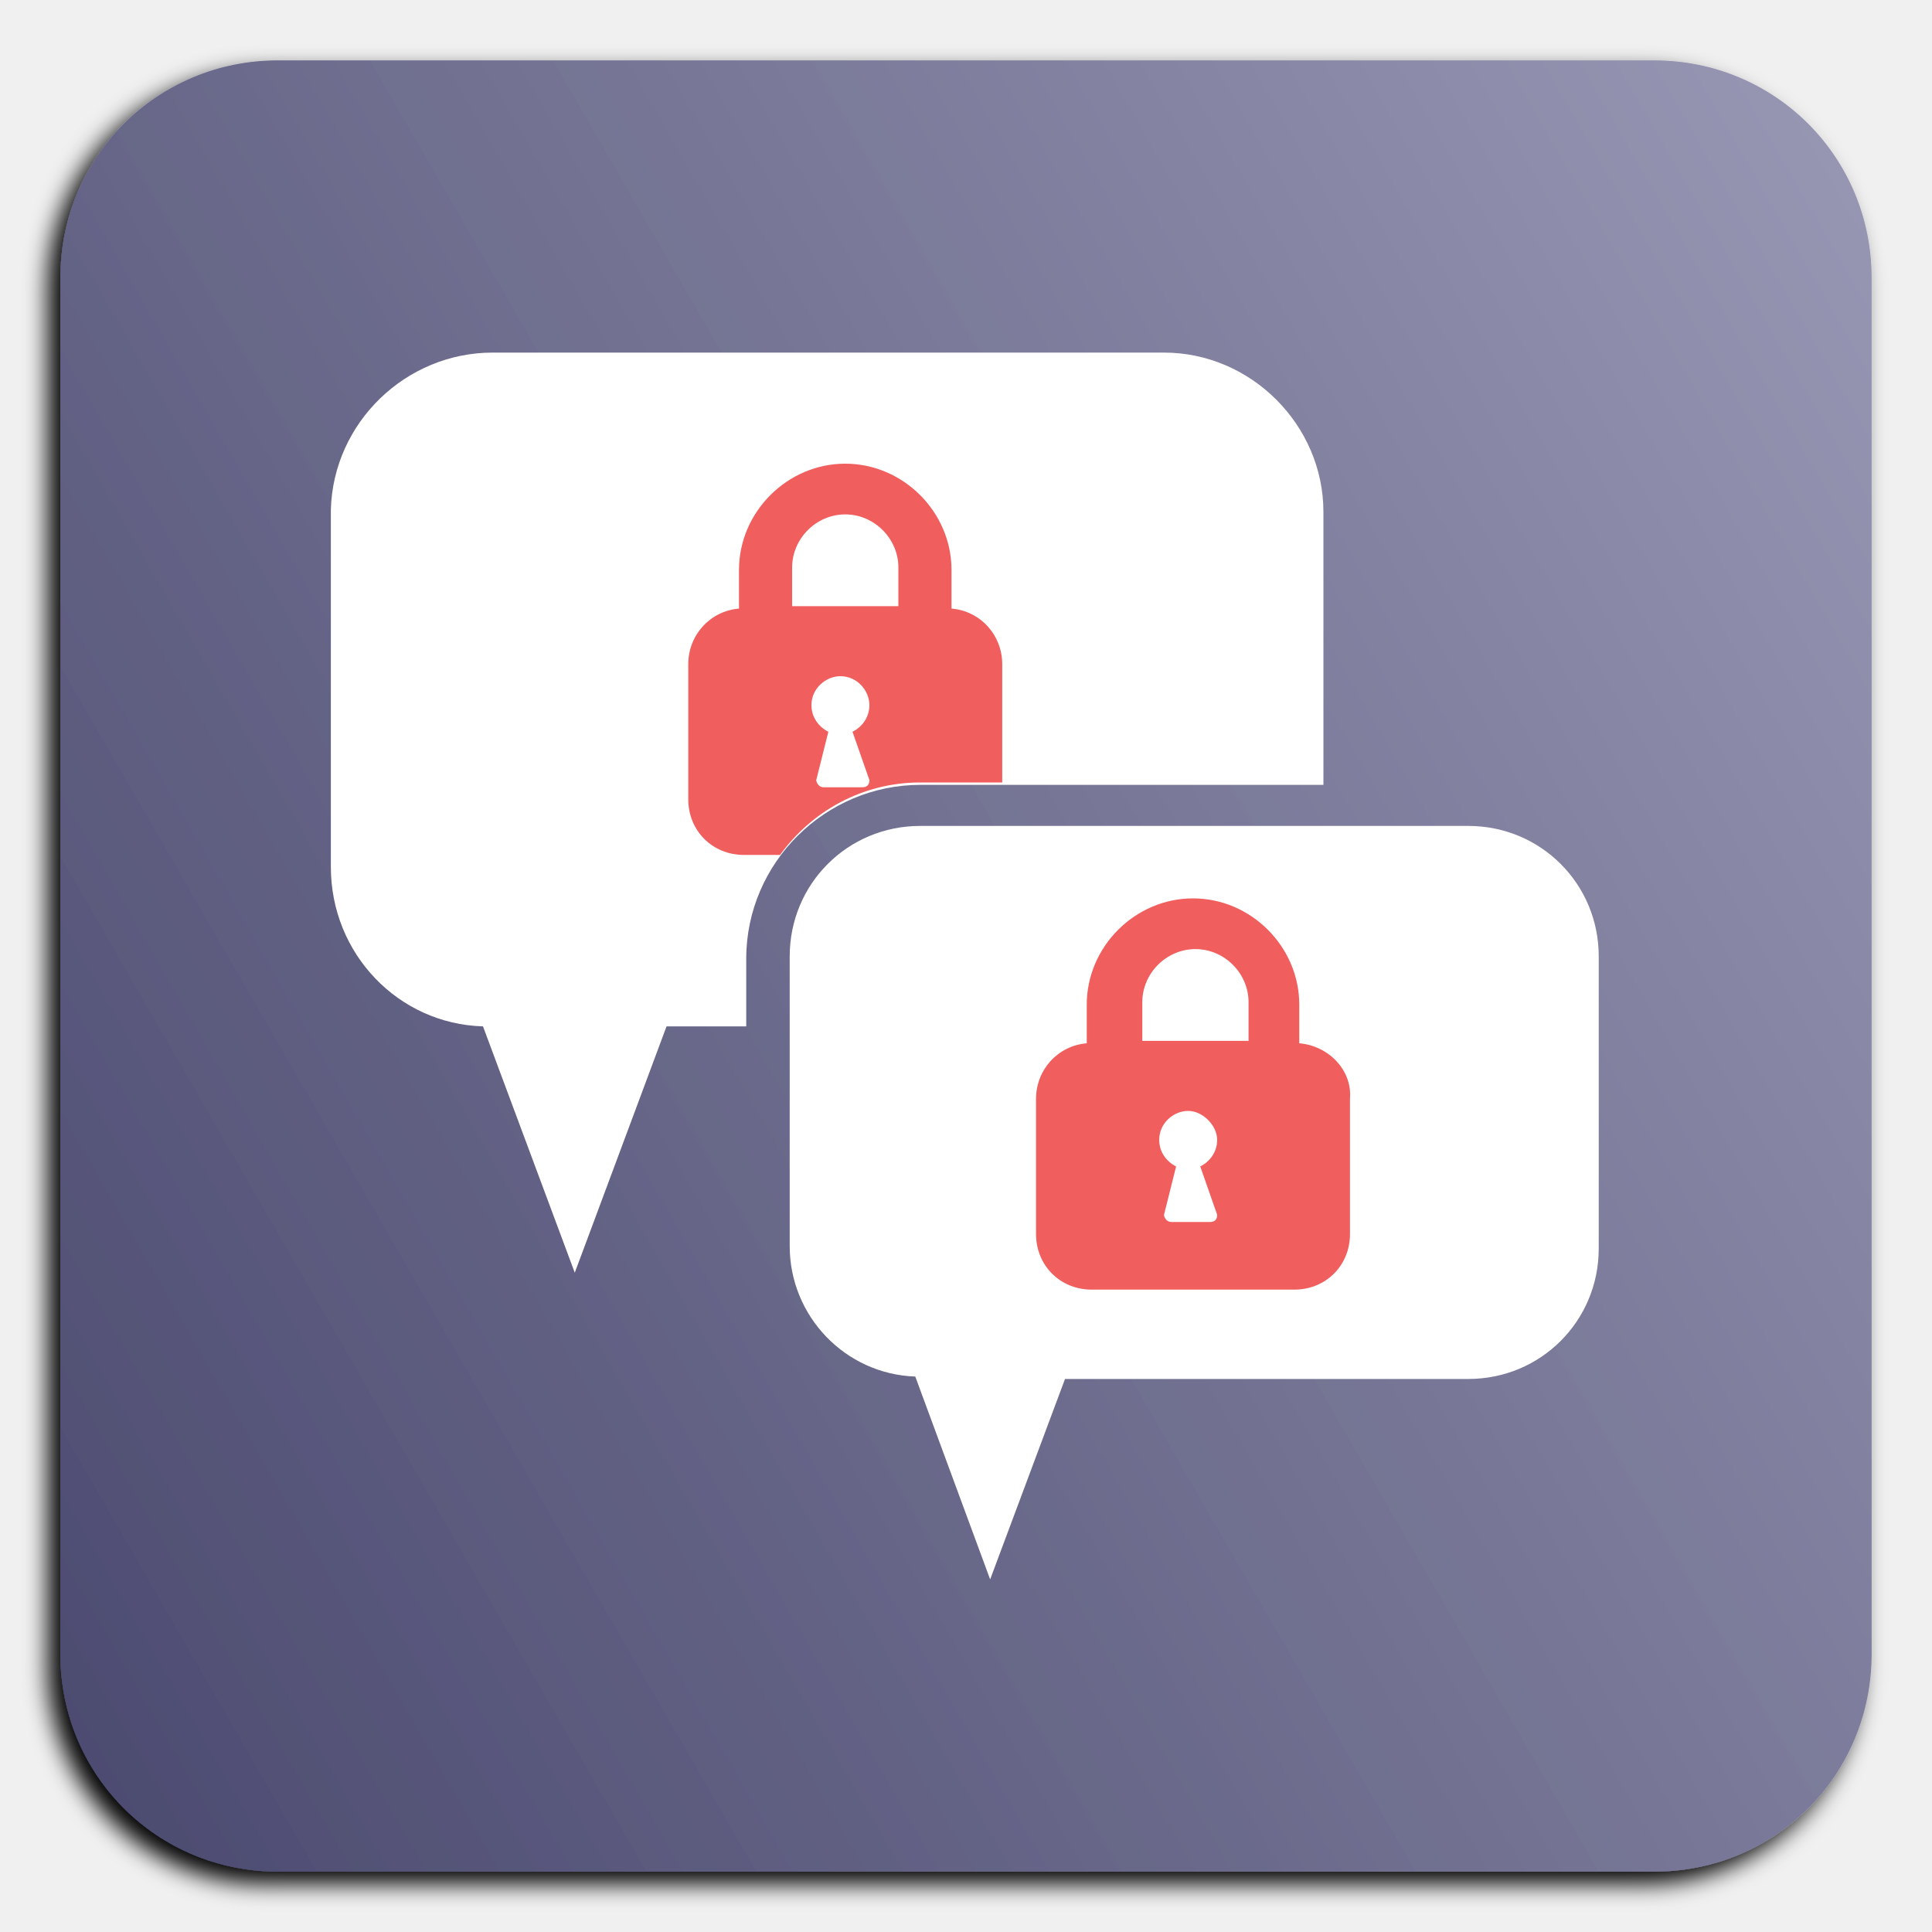
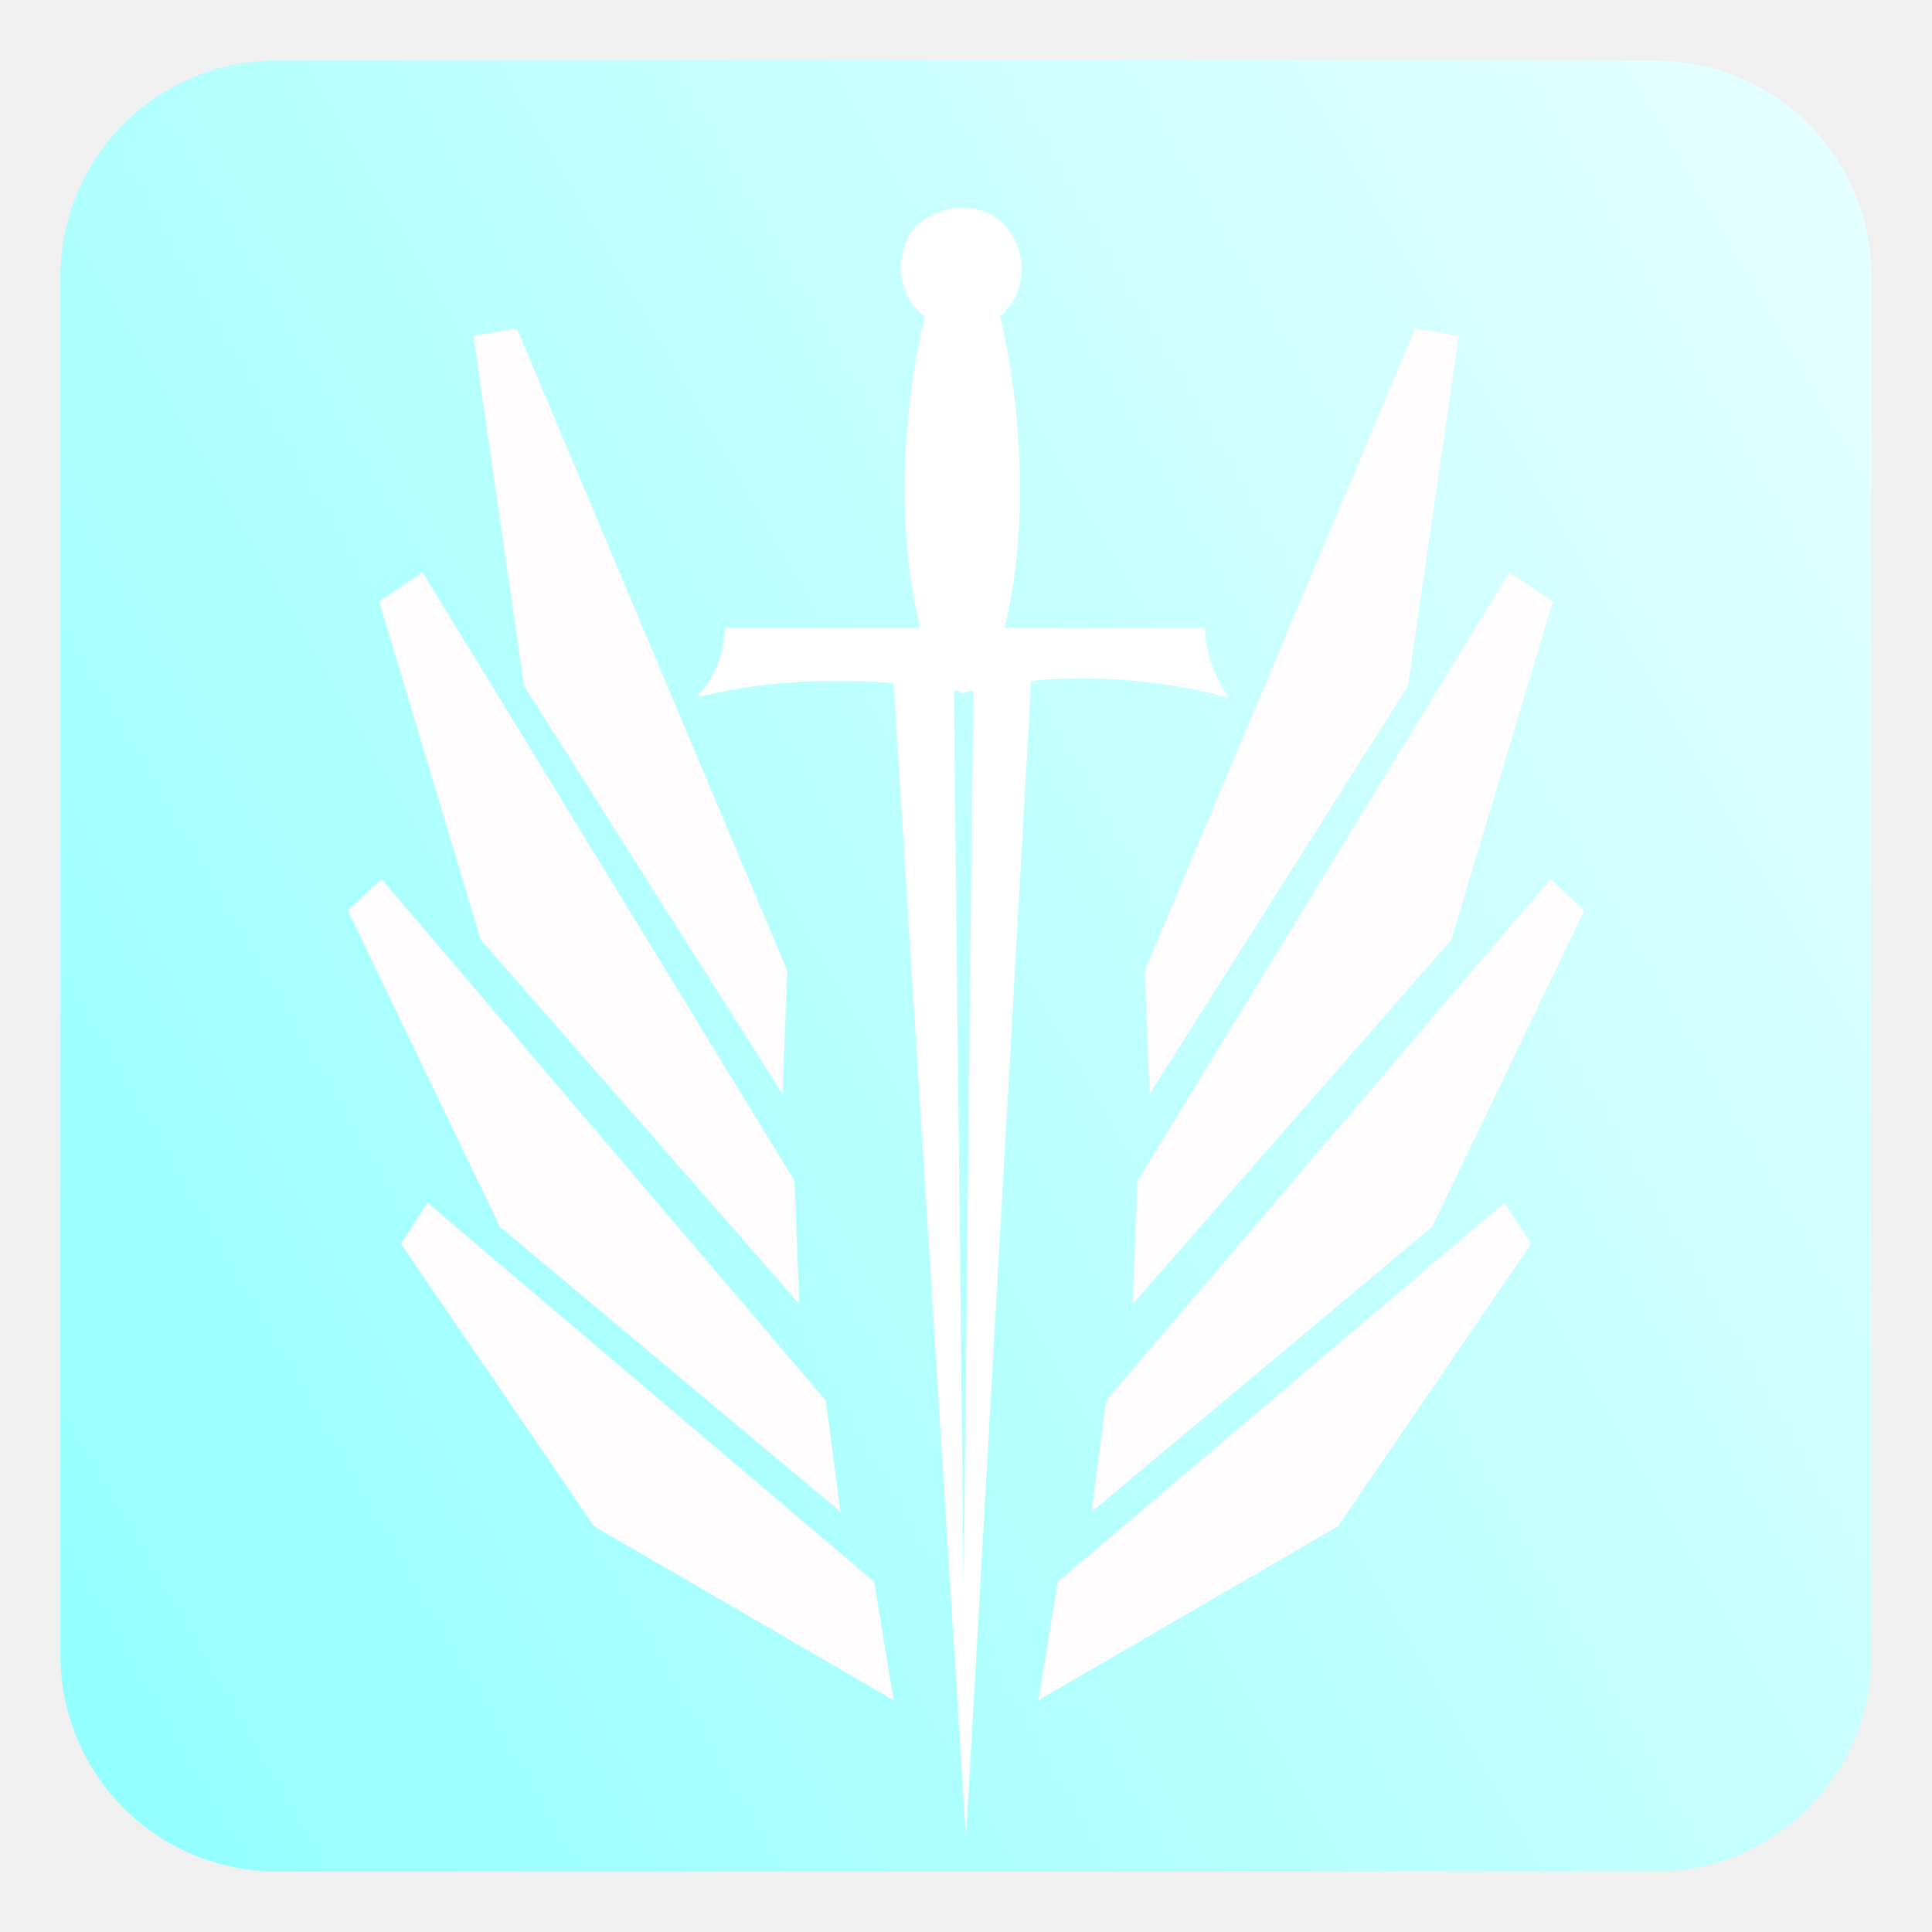
<svg xmlns="http://www.w3.org/2000/svg" version="1.1" id="Layer_1" x="0px" y="0px" viewBox="0 0 80 80" style="enable-background:new 0 0 80 80;" xml:space="preserve">
  <style type="text/css">
- 	.st0{fill:url(#SVGID_1_);}
- 	.st1{fill-rule:evenodd;clip-rule:evenodd;fill:#FFFFFF;}
- 	.st2{fill:#F05E5D;}
- </style>
-   <defs>
-     <filter id="f3" x="-0.1" y="-0.1" width="200%" height="200%">
-       <feDropShadow dx="-0.5" dy="0.5" stdDeviation="0.5" flood-color="#000" flood-opacity="1" />
-     </filter>
-   </defs>
-   <linearGradient id="SVGID_1_" gradientUnits="userSpaceOnUse" x1="-1.511" y1="63.967" x2="81.511" y2="16.033">
-     <stop offset="0" style="stop-color:#4d4c71" />
-     <stop offset="1" style="stop-color:#9695b2" />
-   </linearGradient>
-   <path class="st0" d="M68.5,77.5h-57c-5,0-9-4-9-9v-57c0-5,4-9,9-9h57c5,0,9,4,9,9v57C77.5,73.5,73.5,77.5,68.5,77.5z" filter="url(#f3)" />
+ 		.st__0{fill:url(#SVG__11_ID_1_);}
+ 		.sstss1{fill-rule:evenodd;clip-rule:evenodd;fill:#FFFDFD;}
+ 		.sstss2{fill:#FFFFFF;}
+ 	</style>
  <g>
-     <path class="st1" d="M20.4,14.6h27.8c3.6,0,6.6,3,6.6,6.6v11.3H38.1c-3.9,0-7.2,3.2-7.2,7.2v2.8h-3.3l-3.8,10.2l-3.8-10.2   c-3.5-0.1-6.3-3-6.3-6.6V21.1C13.8,17.5,16.8,14.6,20.4,14.6z" />
-     <path class="st1" d="M38.1,34.2h22.7c3,0,5.4,2.4,5.4,5.4v12.1c0,3-2.4,5.4-5.4,5.4H44.1L41,65.4L37.9,57c-2.9-0.1-5.2-2.5-5.2-5.4   V39.6C32.7,36.6,35.1,34.2,38.1,34.2L38.1,34.2z" />
-     <path class="st2" d="M53.8,43.2v-1.6c0-2.4-2-4.4-4.4-4.4c-2.4,0-4.4,2-4.4,4.4v1.6c-1.2,0.1-2.1,1.1-2.1,2.3v5.6   c0,1.3,1,2.3,2.3,2.3h8.4c1.3,0,2.3-1,2.3-2.3v-5.6C56,44.3,55,43.3,53.8,43.2z M50.4,50.3c0,0.2-0.1,0.3-0.3,0.3h-1.6   c-0.2,0-0.3-0.2-0.3-0.3l0.5-2c-0.4-0.2-0.7-0.6-0.7-1.1c0-0.7,0.6-1.2,1.2-1.2s1.2,0.6,1.2,1.2c0,0.5-0.3,0.9-0.7,1.1L50.4,50.3z    M51.6,43.1h-4.3v-1.6c0-1.2,1-2.2,2.2-2.2c1.2,0,2.2,1,2.2,2.2V43.1z" />
-     <path class="st2" d="M41.5,27.5c0-1.2-0.9-2.2-2.1-2.3v-1.6c0-2.4-2-4.4-4.4-4.4s-4.4,2-4.4,4.4v1.6c-1.2,0.1-2.1,1.1-2.1,2.3v5.6   c0,1.3,1,2.3,2.3,2.3h1.5c1.3-1.8,3.4-3,5.8-3h3.4V27.5z M36,32.3c0,0.2-0.1,0.3-0.3,0.3h-1.6c-0.2,0-0.3-0.2-0.3-0.3l0.5-2   c-0.4-0.2-0.7-0.6-0.7-1.1c0-0.7,0.6-1.2,1.2-1.2c0.7,0,1.2,0.6,1.2,1.2c0,0.5-0.3,0.9-0.7,1.1L36,32.3z M37.1,25.1h-4.3v-1.6   c0-1.2,1-2.2,2.2-2.2c1.2,0,2.2,1,2.2,2.2V25.1z" />
+     <g>
+       <linearGradient id="SVG__11_ID_1_" gradientUnits="userSpaceOnUse" x1="-1.857" y1="64.166" x2="82.196" y2="15.638">
+         <stop offset="1.299629e-02" style="stop-color:#94FFFF" />
+         <stop offset="1" style="stop-color:#E5FFFF" />
+       </linearGradient>
+       <path class="st__0" d="M68.5,77.5h-57c-5,0-9-4-9-9v-57c0-5,4-9,9-9h57c5,0,9,4,9,9v57C77.5,73.5,73.5,77.5,68.5,77.5z" filter="url(#cosearch_Filter3)" />
+     </g>
+     <g filter="url(#cosearch_Filter3)">
+       <polygon class="sstss1" points="21.7,28.4 19.6,13.9 21.4,13.6 32.6,40.2 32.4,45.3   " />
+       <polygon class="sstss1" points="15.7,24.9 17.5,23.7 32.9,48.9 33.1,54 19.9,38.9   " />
+       <polygon class="sstss1" points="14.4,37.7 15.8,36.4 34.2,58 34.8,62.6 20.7,50.8   " />
+       <polygon class="sstss1" points="16.6,51.5 17.7,49.8 36.2,65.5 37,70.4 24.6,63.2   " />
+       <polygon class="sstss1" points="58.3,28.4 60.4,13.9 58.6,13.6 47.4,40.2 47.6,45.3   " />
+       <polygon class="sstss1" points="64.3,24.9 62.5,23.7 47.1,48.9 46.9,54 60.1,38.9   " />
+       <polygon class="sstss1" points="65.6,37.7 64.2,36.4 45.8,58 45.2,62.6 59.3,50.8   " />
+       <polygon class="sstss1" points="63.4,51.5 62.3,49.8 43.8,65.5 43,70.4 55.4,63.2   " />
+       <path class="sstss2" d="M49.9,26h-8.3c1.4-5.8,0.1-11.8-0.2-12.9c0.1-0.1,0.2-0.1,0.2-0.2c0.5-0.5,0.7-1.1,0.7-1.8     c0-0.7-0.3-1.3-0.7-1.8c-0.5-0.5-1.1-0.7-1.8-0.7s-1.3,0.3-1.8,0.7c-0.5,0.5-0.7,1.1-0.7,1.8c0,0.8,0.4,1.6,1,2     c-0.3,1.1-1.6,7.1-0.2,12.9H30c0,1.2-0.5,2.2-1.2,2.9c1.9-0.5,3.8-0.7,5.8-0.7c0.8,0,1.6,0,2.4,0.1l3,47.8l2.7-47.9     c0.8-0.1,1.5-0.1,2.3-0.1c2.1,0,4.1,0.3,5.9,0.8C50.4,28.2,49.9,27.2,49.9,26z M39.9,65.7l-0.4-37.1c0.1,0,0.2,0,0.3,0.1     c0.2,0,0.3-0.1,0.5-0.1L39.9,65.7z" />
+     </g>
  </g>
</svg>
